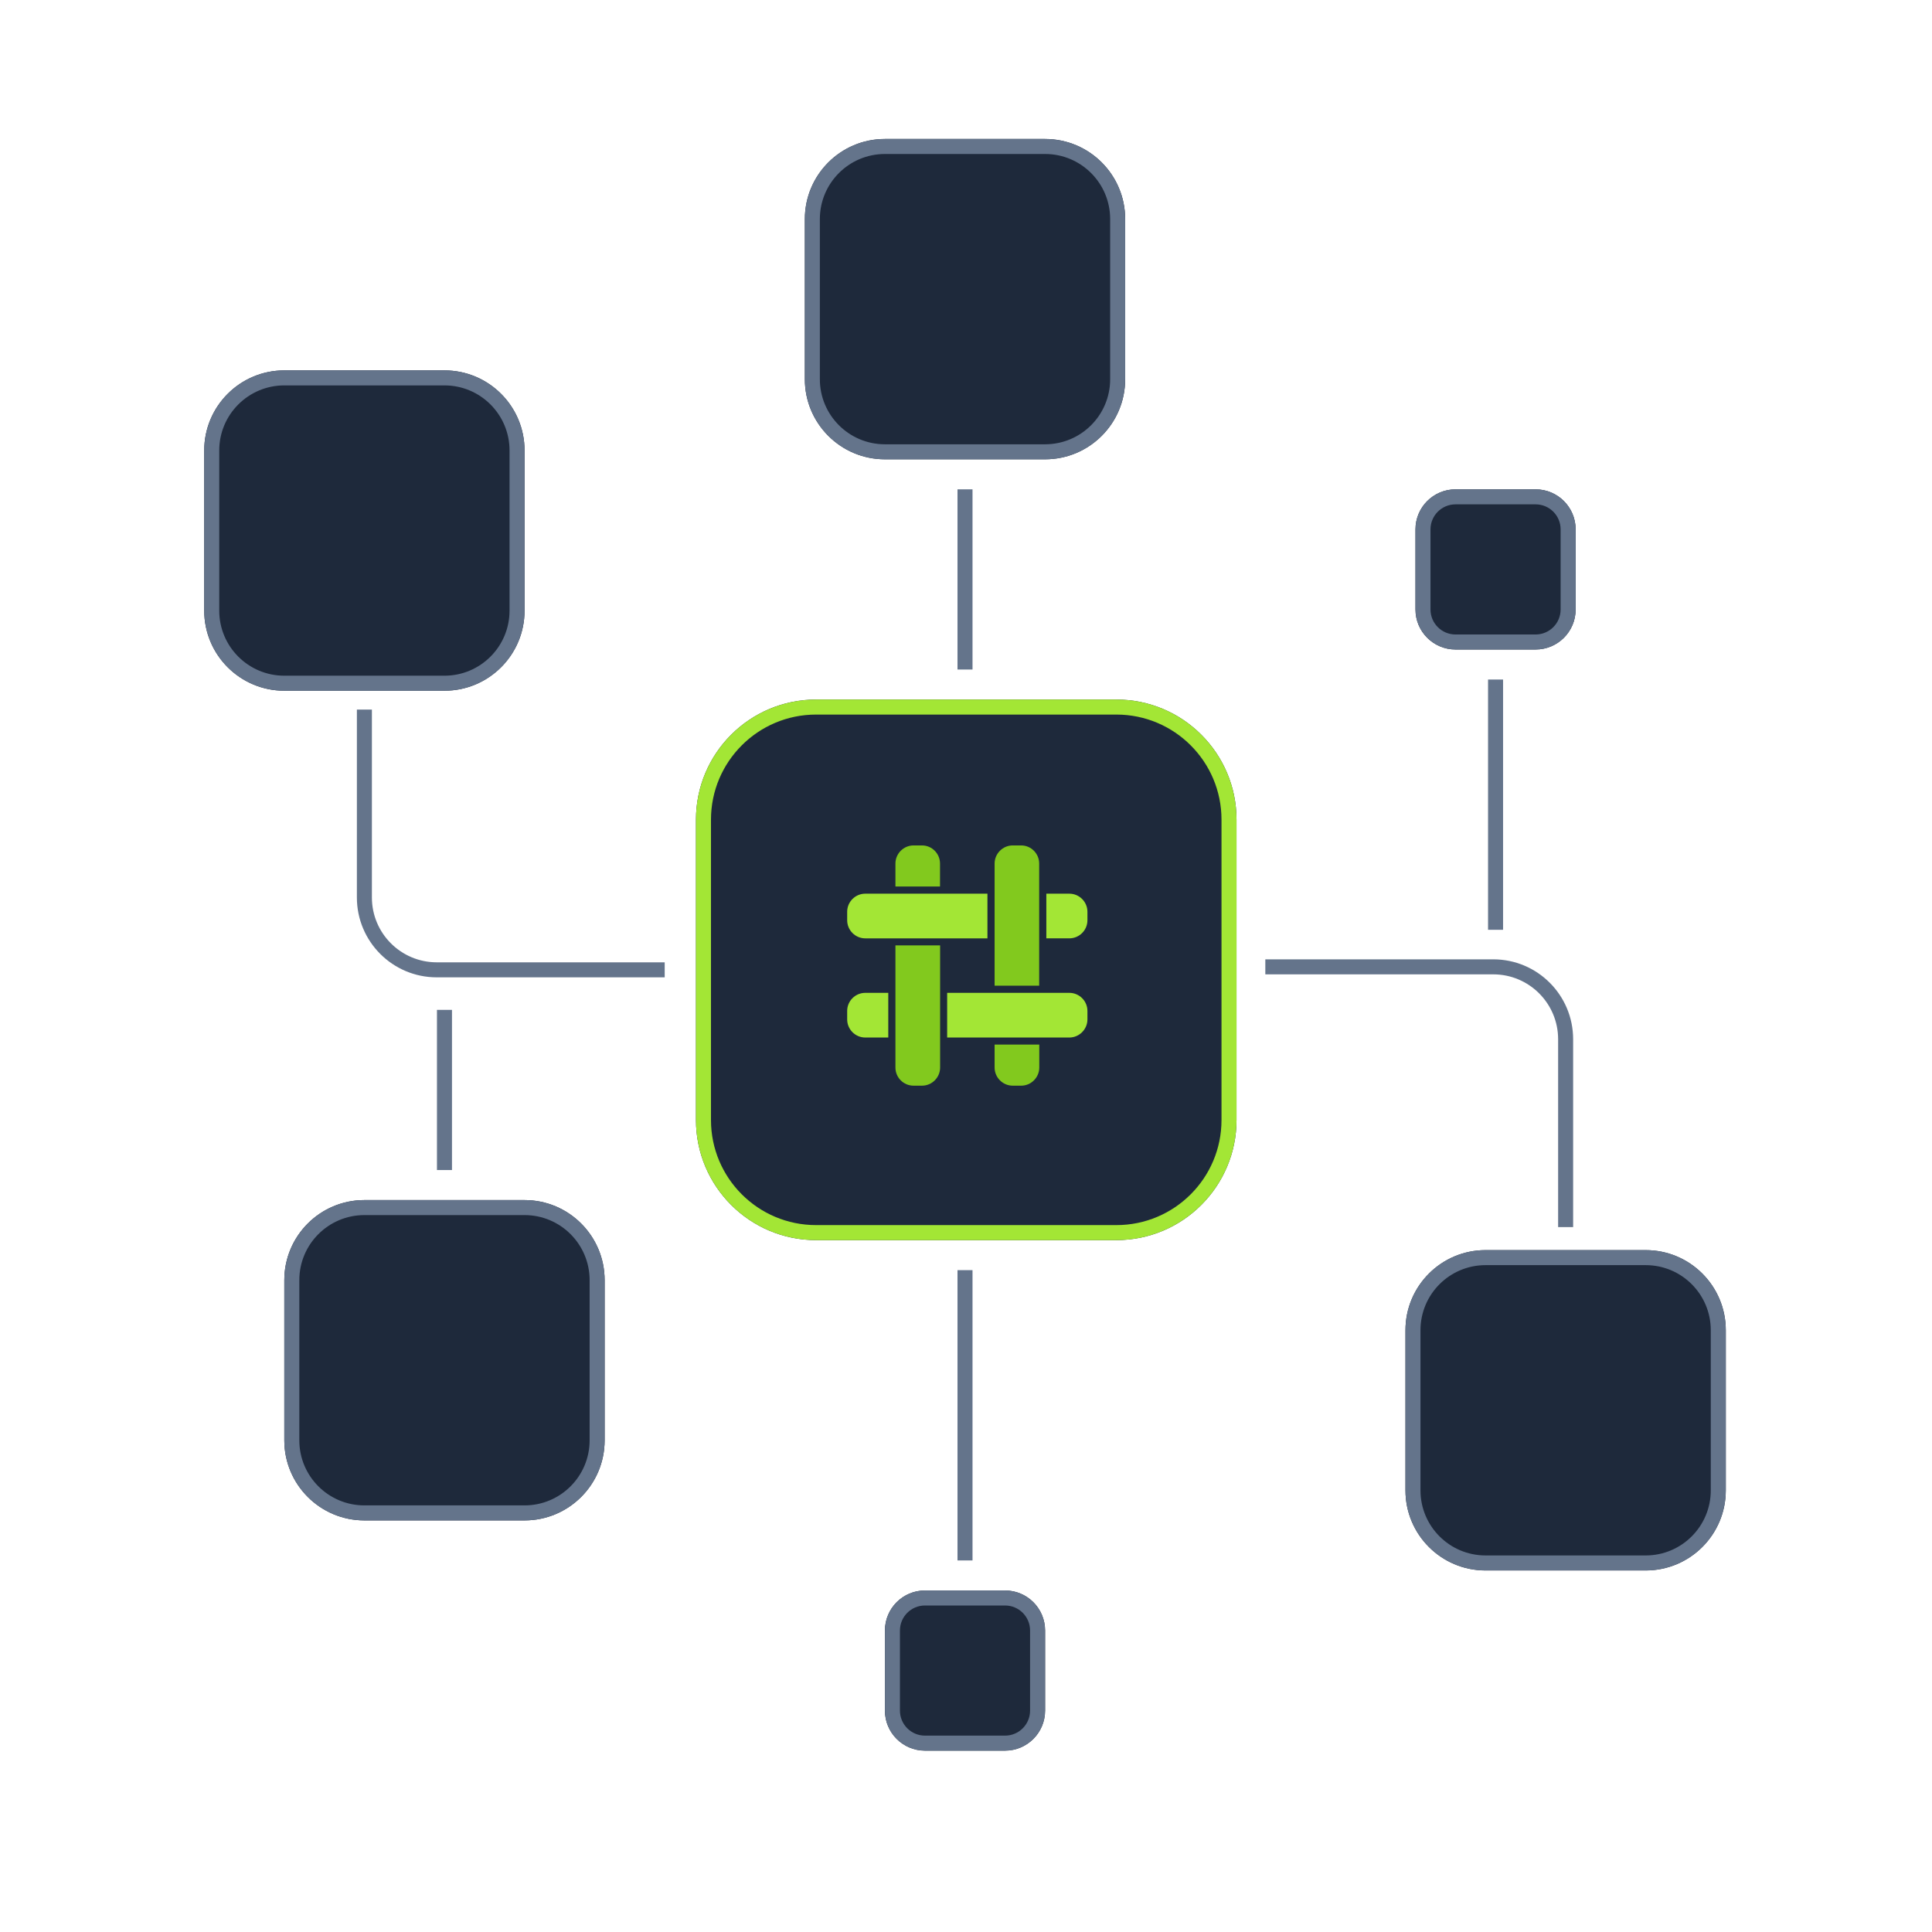
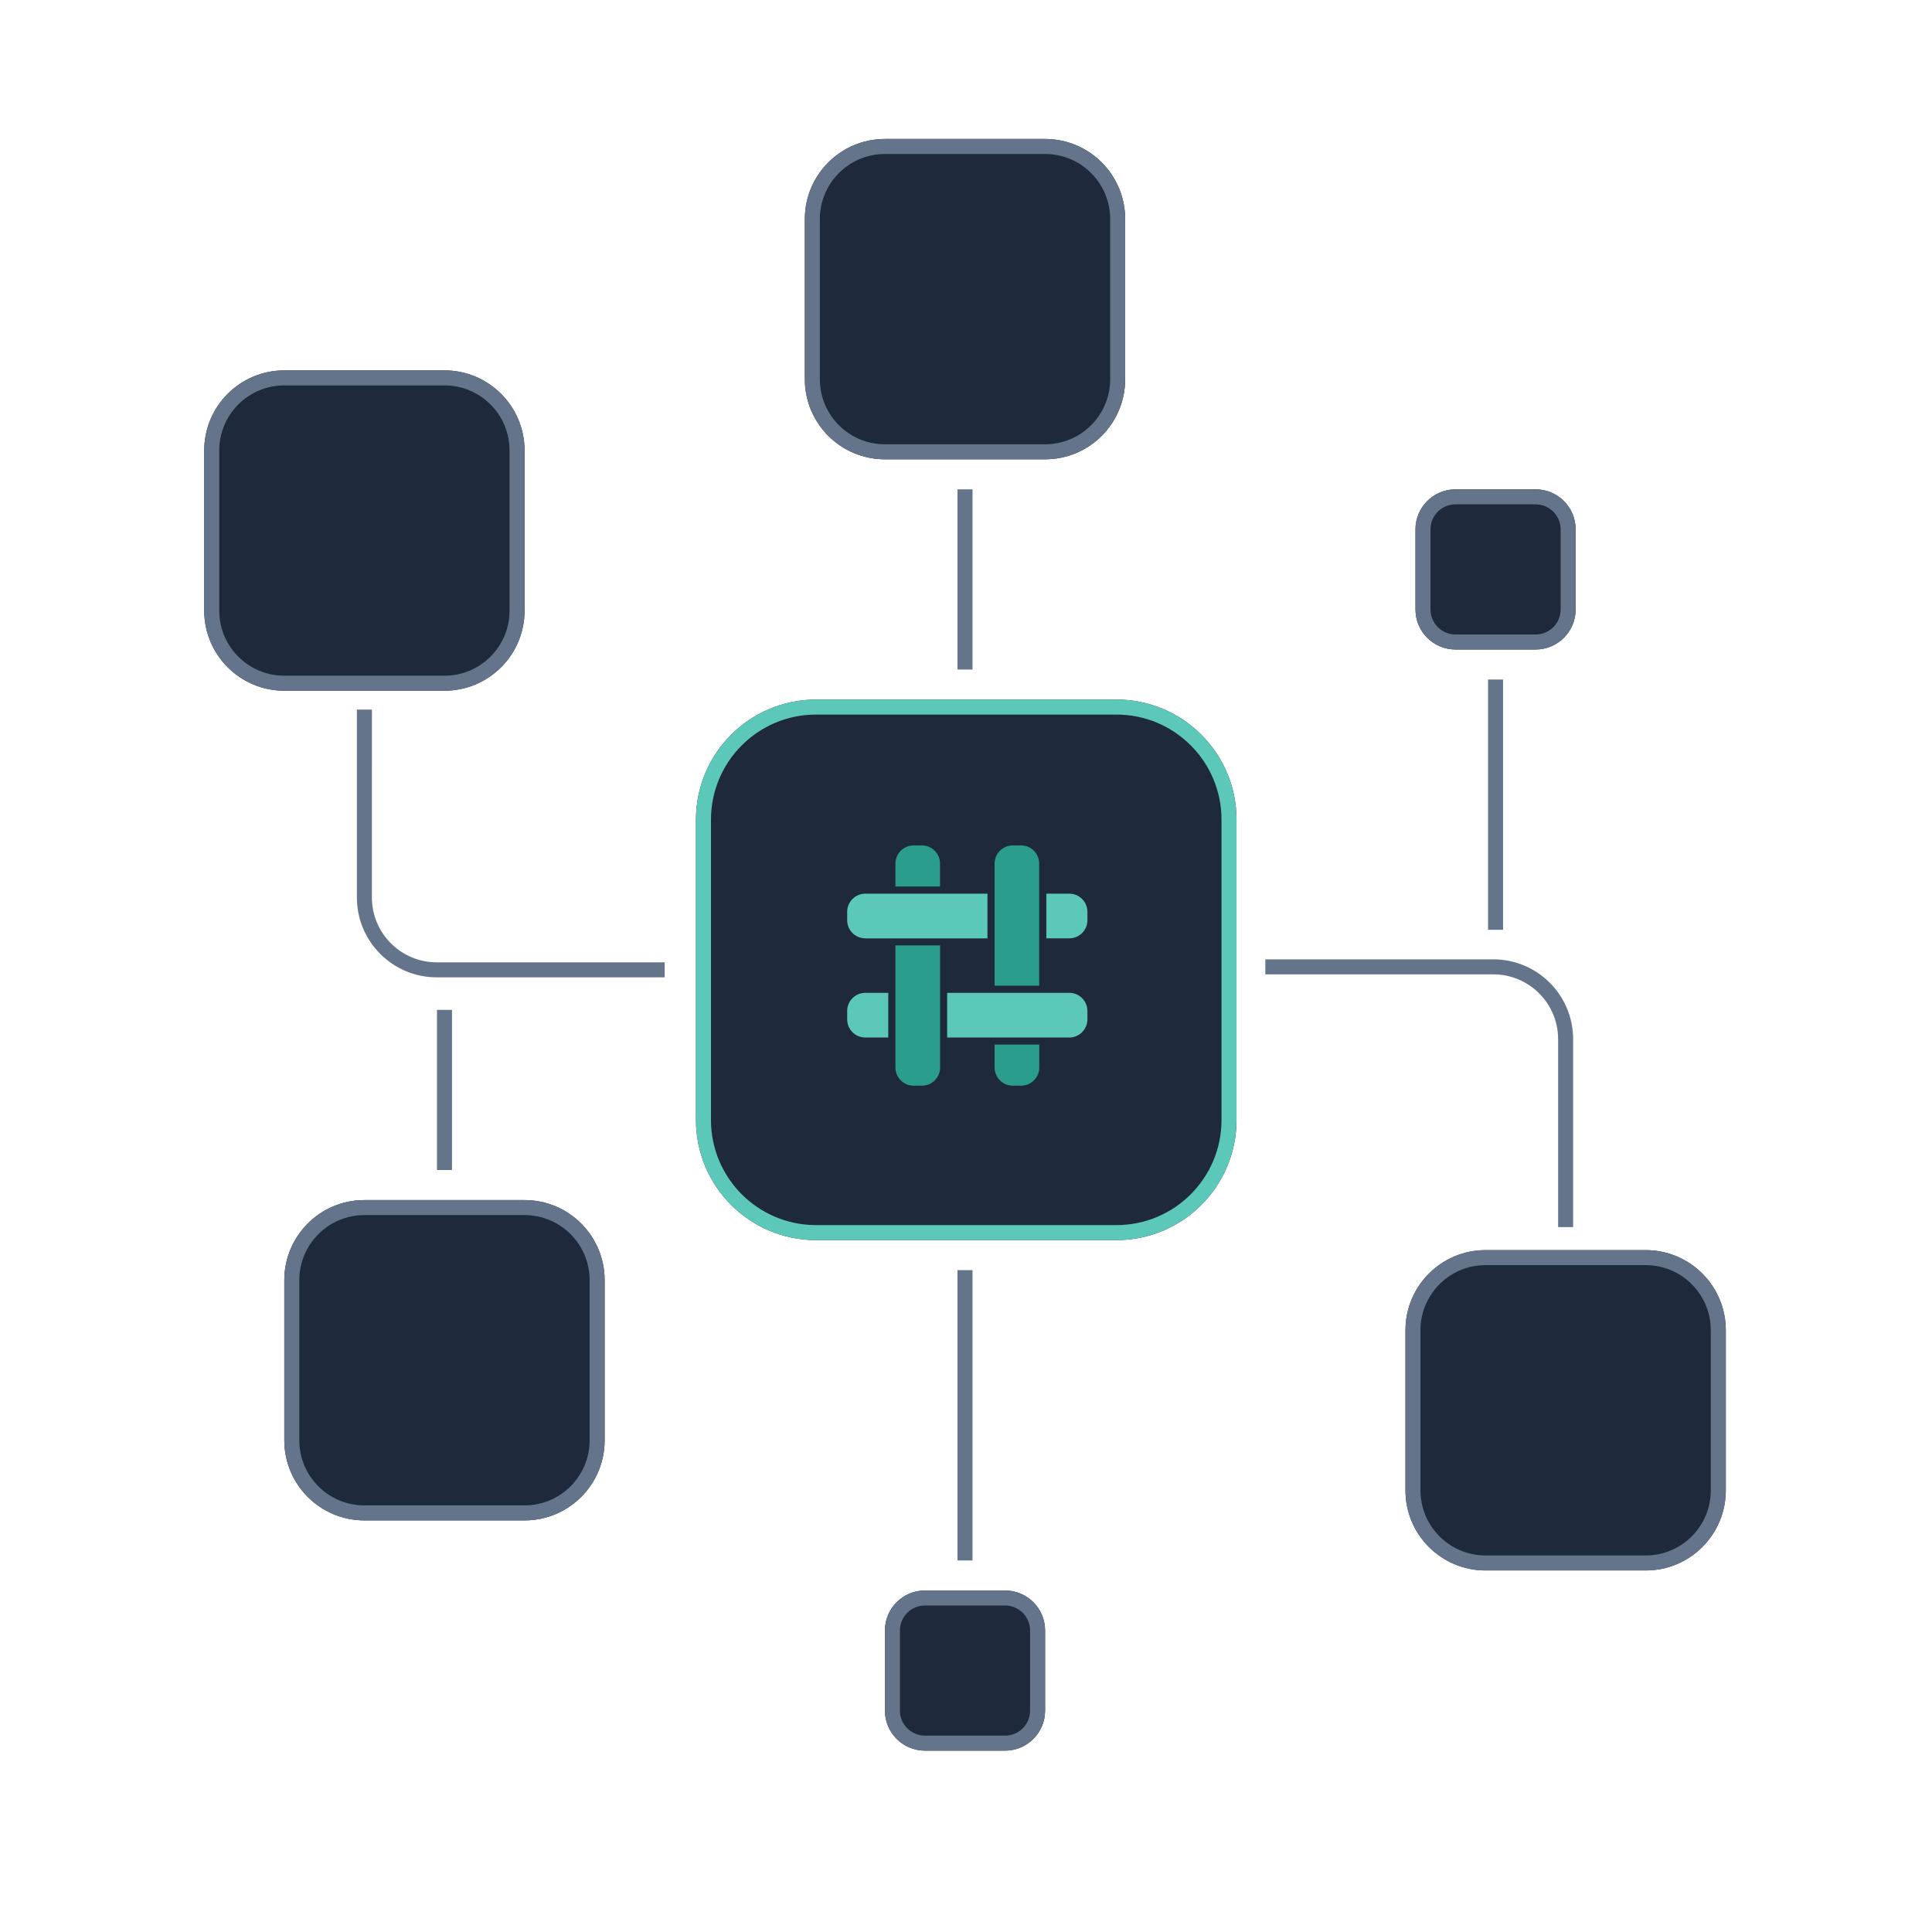
<svg xmlns="http://www.w3.org/2000/svg" width="193" height="193" viewBox="0 0 193 193" fill="none">
  <path d="M112.401 21.883C112.401 17.465 108.82 13.883 104.401 13.883H88.401C83.983 13.883 80.401 17.465 80.401 21.883V37.883C80.401 42.301 83.983 45.883 88.401 45.883H104.401C108.82 45.883 112.401 42.301 112.401 37.883V21.883Z" fill="#1E293B" />
  <path fill-rule="evenodd" clip-rule="evenodd" d="M88.401 15.383H104.401C107.991 15.383 110.901 18.293 110.901 21.883V37.883C110.901 41.473 107.991 44.383 104.401 44.383H88.401C84.811 44.383 81.901 41.473 81.901 37.883V21.883C81.901 18.293 84.811 15.383 88.401 15.383ZM104.401 13.883C108.82 13.883 112.401 17.465 112.401 21.883V37.883C112.401 42.301 108.82 45.883 104.401 45.883H88.401C83.983 45.883 80.401 42.301 80.401 37.883V21.883C80.401 17.465 83.983 13.883 88.401 13.883H104.401Z" fill="#64748B" />
  <path d="M60.401 127.883C60.401 123.465 56.82 119.883 52.401 119.883H36.401C31.983 119.883 28.401 123.465 28.401 127.883V143.883C28.401 148.301 31.983 151.883 36.401 151.883H52.401C56.82 151.883 60.401 148.301 60.401 143.883V127.883Z" fill="#1E293B" />
  <path fill-rule="evenodd" clip-rule="evenodd" d="M36.401 121.383H52.401C55.991 121.383 58.901 124.293 58.901 127.883V143.883C58.901 147.473 55.991 150.383 52.401 150.383H36.401C32.812 150.383 29.901 147.473 29.901 143.883V127.883C29.901 124.293 32.812 121.383 36.401 121.383ZM52.401 119.883C56.82 119.883 60.401 123.465 60.401 127.883V143.883C60.401 148.301 56.82 151.883 52.401 151.883H36.401C31.983 151.883 28.401 148.301 28.401 143.883V127.883C28.401 123.465 31.983 119.883 36.401 119.883H52.401Z" fill="#64748B" />
  <path fill-rule="evenodd" clip-rule="evenodd" d="M43.651 116.883L43.651 100.883L45.151 100.883L45.151 116.883L43.651 116.883Z" fill="#64748B" />
  <path fill-rule="evenodd" clip-rule="evenodd" d="M95.651 66.883L95.651 48.883L97.151 48.883L97.151 66.883L95.651 66.883Z" fill="#64748B" />
  <path fill-rule="evenodd" clip-rule="evenodd" d="M95.651 155.883L95.651 126.883L97.151 126.883L97.151 155.883L95.651 155.883Z" fill="#64748B" />
  <path fill-rule="evenodd" clip-rule="evenodd" d="M150.151 67.883V92.883H148.651V67.883H150.151Z" fill="#64748B" />
  <path fill-rule="evenodd" clip-rule="evenodd" d="M149.171 97.334H126.401V95.834H149.171C153.579 95.834 157.151 99.407 157.151 103.814L157.151 122.584L155.651 122.584L155.651 103.814C155.651 100.235 152.75 97.334 149.171 97.334Z" fill="#64748B" />
  <path fill-rule="evenodd" clip-rule="evenodd" d="M43.631 96.133L66.401 96.133L66.401 97.633L43.631 97.633C39.224 97.633 35.651 94.06 35.651 89.653L35.652 70.883L37.152 70.883L37.151 89.653C37.151 93.232 40.053 96.133 43.631 96.133Z" fill="#64748B" />
  <path d="M157.401 52.883C157.401 50.674 155.611 48.883 153.401 48.883H145.401C143.192 48.883 141.401 50.674 141.401 52.883V60.883C141.401 63.092 143.192 64.883 145.401 64.883H153.401C155.611 64.883 157.401 63.092 157.401 60.883V52.883Z" fill="#1E293B" />
  <path fill-rule="evenodd" clip-rule="evenodd" d="M145.401 50.383H153.401C154.782 50.383 155.901 51.502 155.901 52.883V60.883C155.901 62.264 154.782 63.383 153.401 63.383H145.401C144.021 63.383 142.901 62.264 142.901 60.883V52.883C142.901 51.502 144.021 50.383 145.401 50.383ZM153.401 48.883C155.611 48.883 157.401 50.674 157.401 52.883V60.883C157.401 63.092 155.611 64.883 153.401 64.883H145.401C143.192 64.883 141.401 63.092 141.401 60.883V52.883C141.401 50.674 143.192 48.883 145.401 48.883H153.401Z" fill="#64748B" />
  <path d="M104.401 162.883C104.401 160.674 102.611 158.883 100.401 158.883H92.401C90.192 158.883 88.401 160.674 88.401 162.883V170.883C88.401 173.092 90.192 174.883 92.401 174.883H100.401C102.611 174.883 104.401 173.092 104.401 170.883V162.883Z" fill="#1E293B" />
  <path fill-rule="evenodd" clip-rule="evenodd" d="M92.401 160.383H100.401C101.782 160.383 102.901 161.502 102.901 162.883V170.883C102.901 172.264 101.782 173.383 100.401 173.383H92.401C91.021 173.383 89.901 172.264 89.901 170.883V162.883C89.901 161.502 91.021 160.383 92.401 160.383ZM100.401 158.883C102.611 158.883 104.401 160.674 104.401 162.883V170.883C104.401 173.092 102.611 174.883 100.401 174.883H92.401C90.192 174.883 88.401 173.092 88.401 170.883V162.883C88.401 160.674 90.192 158.883 92.401 158.883H100.401Z" fill="#64748B" />
  <path d="M123.524 81.883C123.524 75.255 118.152 69.883 111.524 69.883H81.524C74.897 69.883 69.524 75.255 69.524 81.883V111.883C69.524 118.51 74.897 123.883 81.524 123.883H111.524C118.152 123.883 123.524 118.51 123.524 111.883V81.883Z" fill="#1E293B" />
-   <path fill-rule="evenodd" clip-rule="evenodd" d="M81.524 71.383H111.524C117.323 71.383 122.024 76.084 122.024 81.883V111.883C122.024 117.682 117.323 122.383 111.524 122.383H81.524C75.725 122.383 71.024 117.682 71.024 111.883V81.883C71.024 76.084 75.725 71.383 81.524 71.383ZM111.524 69.883C118.152 69.883 123.524 75.255 123.524 81.883V111.883C123.524 118.51 118.152 123.883 111.524 123.883H81.524C74.897 123.883 69.524 118.51 69.524 111.883V81.883C69.524 75.255 74.897 69.883 81.524 69.883H111.524Z" fill="#A3E635" />
-   <path d="M89.451 94.443V106.647C89.451 107.638 90.258 108.455 91.259 108.455H92.106C93.097 108.455 93.914 107.638 93.914 106.647V94.443H89.451Z" fill="#82C91E" />
-   <path d="M93.904 88.561V86.263C93.904 85.272 93.097 84.455 92.106 84.455H91.259C90.268 84.455 89.451 85.272 89.451 86.263V88.561H93.904Z" fill="#82C91E" />
-   <path d="M103.81 98.467V86.263C103.81 85.272 103.003 84.455 102.013 84.455H101.165C100.175 84.455 99.358 85.272 99.358 86.263V98.467H103.81Z" fill="#82C91E" />
-   <path d="M99.358 104.349V106.647C99.358 107.638 100.175 108.455 101.165 108.455H102.013C103.003 108.455 103.82 107.638 103.82 106.647V104.349H99.358Z" fill="#82C91E" />
-   <path d="M88.736 99.182H86.438C85.447 99.182 84.63 99.989 84.63 100.989V101.837C84.63 102.828 85.437 103.645 86.438 103.645H88.736V99.182Z" fill="#A3E635" />
-   <path d="M106.823 99.182H94.618V103.645H106.823C107.813 103.645 108.63 102.828 108.63 101.837V100.989C108.63 99.989 107.813 99.182 106.823 99.182Z" fill="#A3E635" />
-   <path d="M98.642 89.275H86.438C85.447 89.275 84.63 90.082 84.63 91.083V91.931C84.63 92.921 85.437 93.739 86.438 93.739H98.642V89.275Z" fill="#A3E635" />
-   <path d="M106.823 89.275H104.525V93.738H106.823C107.813 93.738 108.63 92.932 108.63 91.931V91.083C108.63 90.082 107.813 89.275 106.823 89.275Z" fill="#A3E635" />
+   <path fill-rule="evenodd" clip-rule="evenodd" d="M81.524 71.383H111.524C117.323 71.383 122.024 76.084 122.024 81.883V111.883C122.024 117.682 117.323 122.383 111.524 122.383H81.524C75.725 122.383 71.024 117.682 71.024 111.883V81.883C71.024 76.084 75.725 71.383 81.524 71.383ZM111.524 69.883C118.152 69.883 123.524 75.255 123.524 81.883V111.883C123.524 118.51 118.152 123.883 111.524 123.883H81.524C74.897 123.883 69.524 118.51 69.524 111.883V81.883C69.524 75.255 74.897 69.883 81.524 69.883H111.524Z" fill="#5CC8B9" />
+   <path d="M89.451 94.443V106.647C89.451 107.638 90.258 108.455 91.259 108.455H92.106C93.097 108.455 93.914 107.638 93.914 106.647V94.443H89.451Z" fill="#2A9D8F" />
+   <path d="M93.904 88.561V86.263C93.904 85.272 93.097 84.455 92.106 84.455H91.259C90.268 84.455 89.451 85.272 89.451 86.263V88.561H93.904Z" fill="#2A9D8F" />
+   <path d="M103.81 98.467V86.263C103.81 85.272 103.003 84.455 102.013 84.455H101.165C100.175 84.455 99.358 85.272 99.358 86.263V98.467H103.81Z" fill="#2A9D8F" />
+   <path d="M99.358 104.349V106.647C99.358 107.638 100.175 108.455 101.165 108.455H102.013C103.003 108.455 103.82 107.638 103.82 106.647V104.349H99.358Z" fill="#2A9D8F" />
+   <path d="M88.736 99.182H86.438C85.447 99.182 84.63 99.989 84.63 100.989V101.837C84.63 102.828 85.437 103.645 86.438 103.645H88.736V99.182Z" fill="#5CC8B9" />
+   <path d="M106.823 99.182H94.618V103.645H106.823C107.813 103.645 108.63 102.828 108.63 101.837V100.989C108.63 99.989 107.813 99.182 106.823 99.182Z" fill="#5CC8B9" />
+   <path d="M98.642 89.275H86.438C85.447 89.275 84.63 90.082 84.63 91.083V91.931C84.63 92.921 85.437 93.739 86.438 93.739H98.642V89.275Z" fill="#5CC8B9" />
+   <path d="M106.823 89.275H104.525V93.738H106.823C107.813 93.738 108.63 92.932 108.63 91.931V91.083C108.63 90.082 107.813 89.275 106.823 89.275Z" fill="#5CC8B9" />
  <path d="M172.401 132.883C172.401 128.465 168.82 124.883 164.401 124.883H148.401C143.983 124.883 140.401 128.465 140.401 132.883V148.883C140.401 153.301 143.983 156.883 148.401 156.883H164.401C168.82 156.883 172.401 153.301 172.401 148.883V132.883Z" fill="#1E293B" />
  <path fill-rule="evenodd" clip-rule="evenodd" d="M148.401 126.383H164.401C167.991 126.383 170.901 129.293 170.901 132.883V148.883C170.901 152.473 167.991 155.383 164.401 155.383H148.401C144.812 155.383 141.901 152.473 141.901 148.883V132.883C141.901 129.293 144.812 126.383 148.401 126.383ZM164.401 124.883C168.82 124.883 172.401 128.465 172.401 132.883V148.883C172.401 153.301 168.82 156.883 164.401 156.883H148.401C143.983 156.883 140.401 153.301 140.401 148.883V132.883C140.401 128.465 143.983 124.883 148.401 124.883H164.401Z" fill="#64748B" />
  <path d="M52.401 45C52.401 40.582 48.82 37 44.401 37H28.401C23.983 37 20.401 40.582 20.401 45V61C20.401 65.418 23.983 69 28.401 69H44.401C48.82 69 52.401 65.418 52.401 61V45Z" fill="#1E293B" />
  <path fill-rule="evenodd" clip-rule="evenodd" d="M28.401 38.5H44.401C47.991 38.5 50.901 41.41 50.901 45V61C50.901 64.59 47.991 67.5 44.401 67.5H28.401C24.811 67.5 21.901 64.59 21.901 61V45C21.901 41.41 24.811 38.5 28.401 38.5ZM44.401 37C48.82 37 52.401 40.582 52.401 45V61C52.401 65.418 48.82 69 44.401 69H28.401C23.983 69 20.401 65.418 20.401 61V45C20.401 40.582 23.983 37 28.401 37H44.401Z" fill="#64748B" />
</svg>
